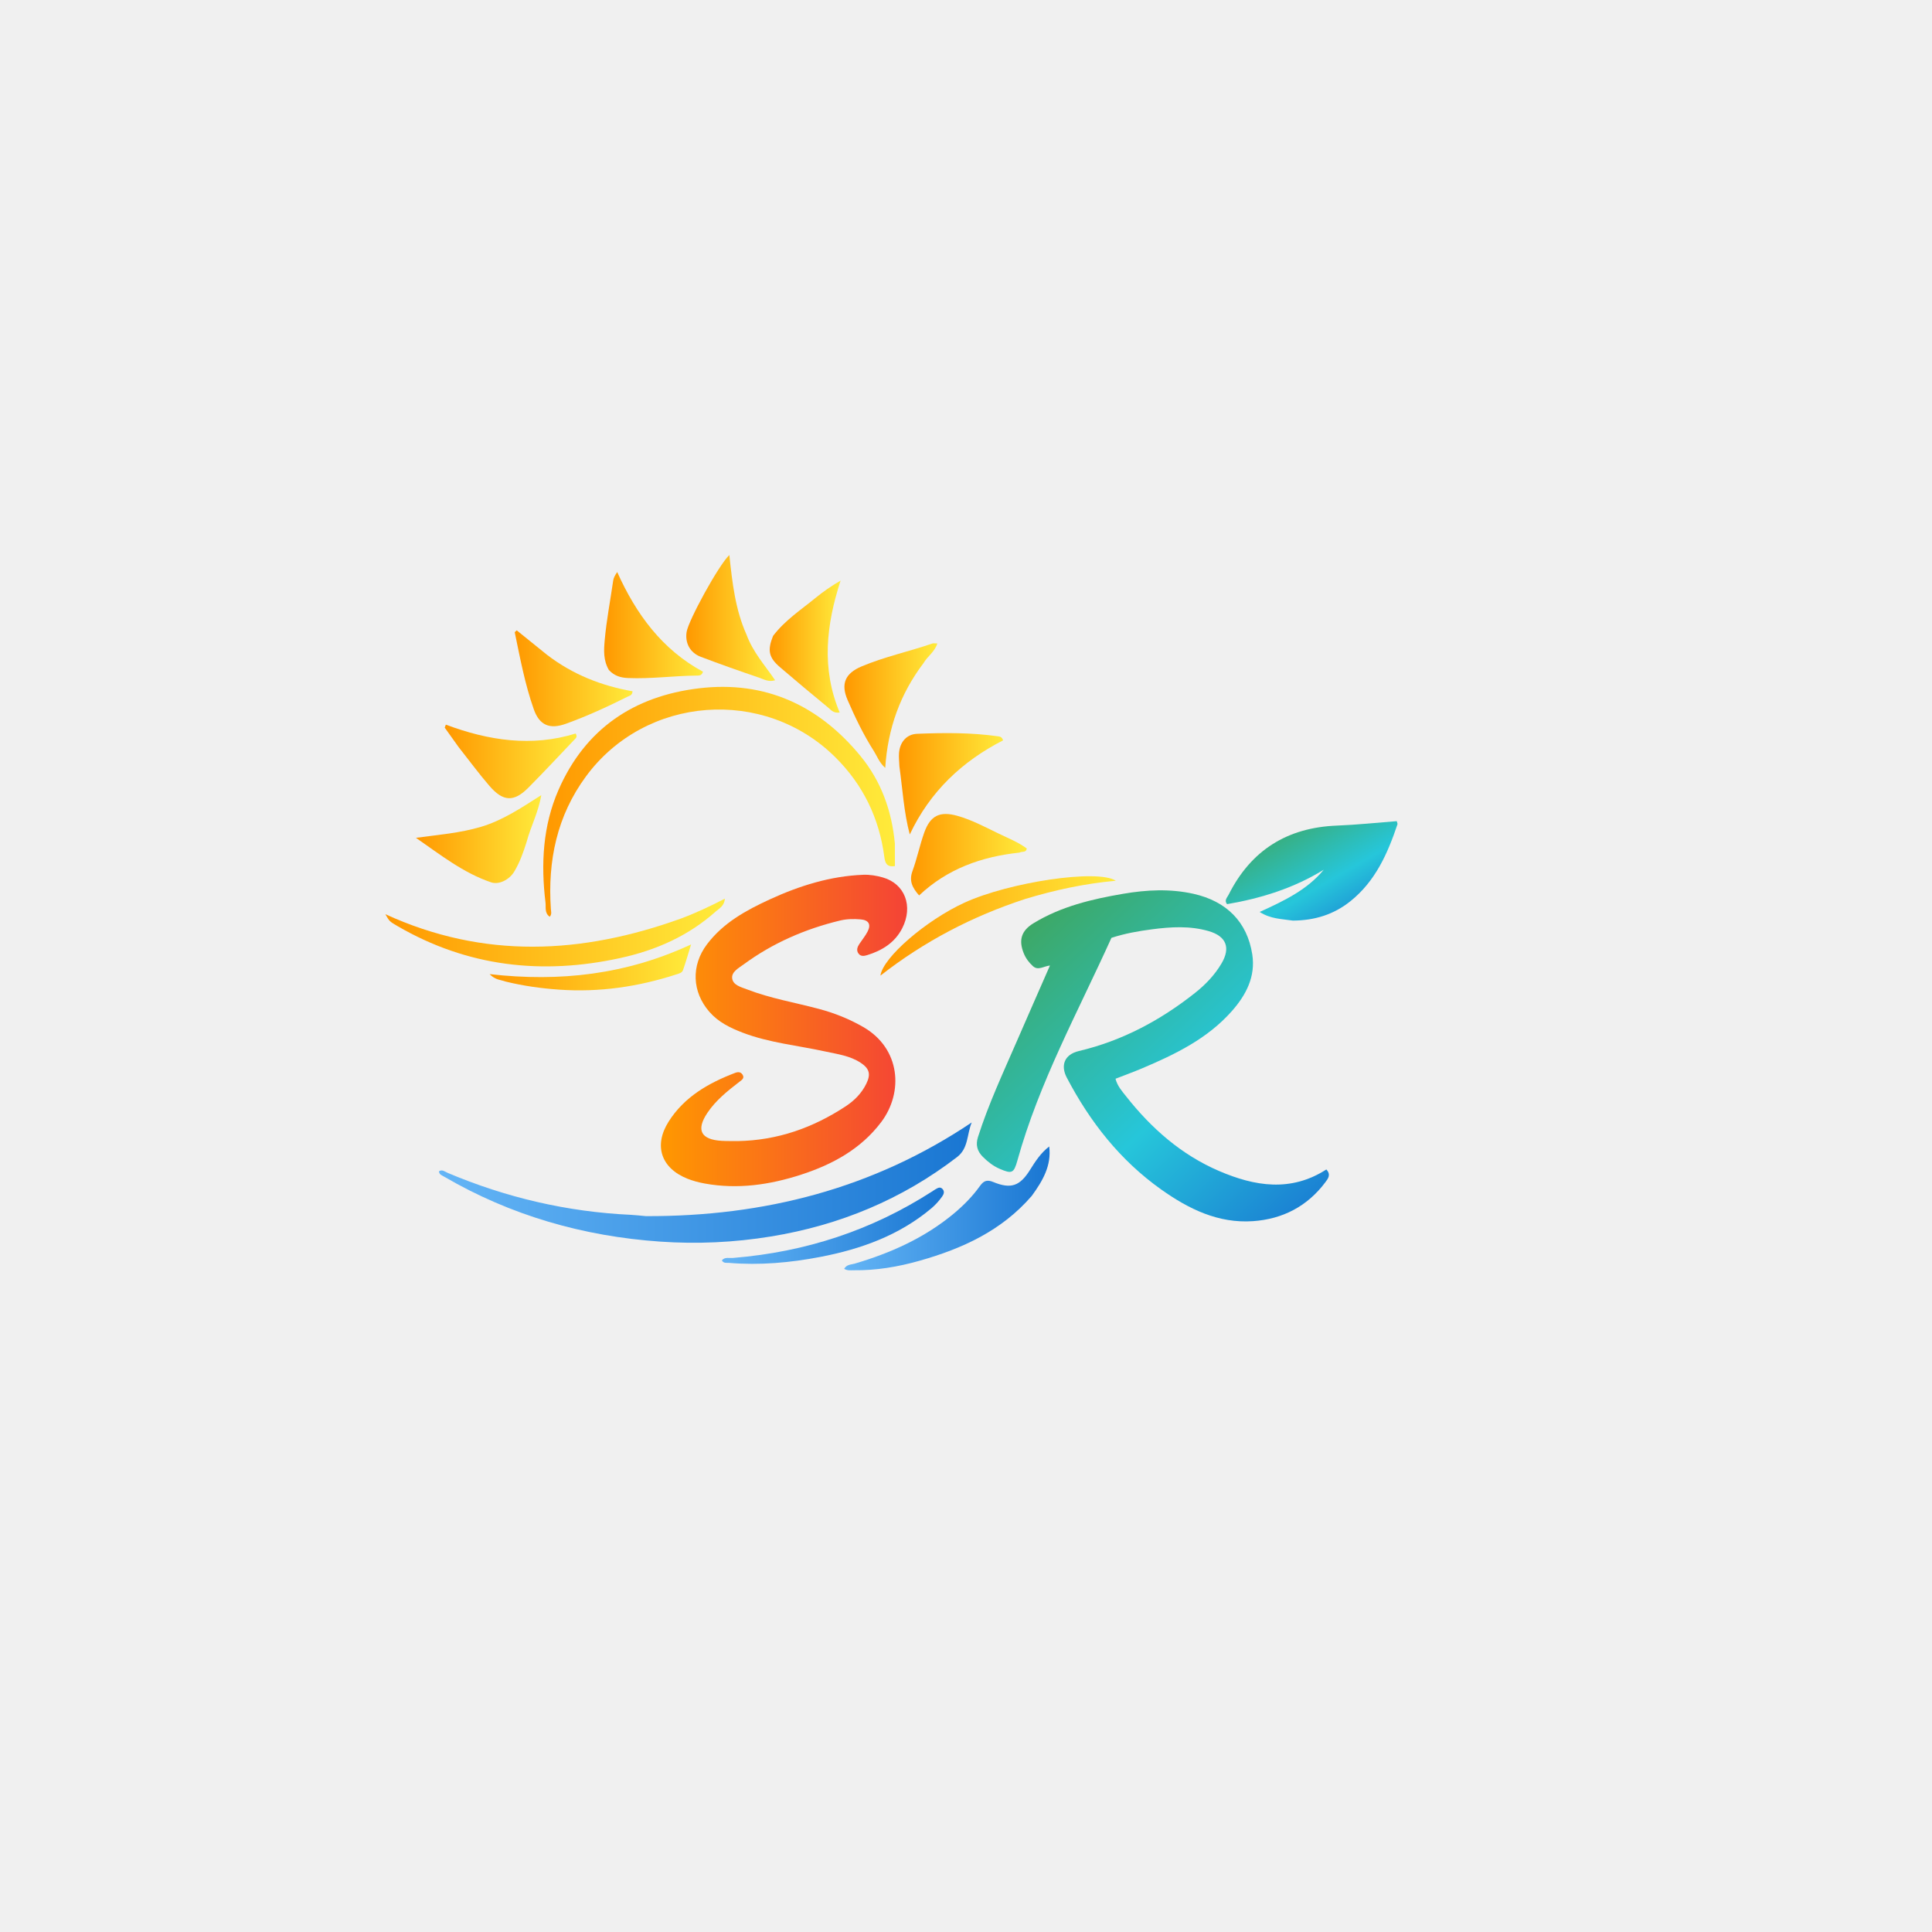
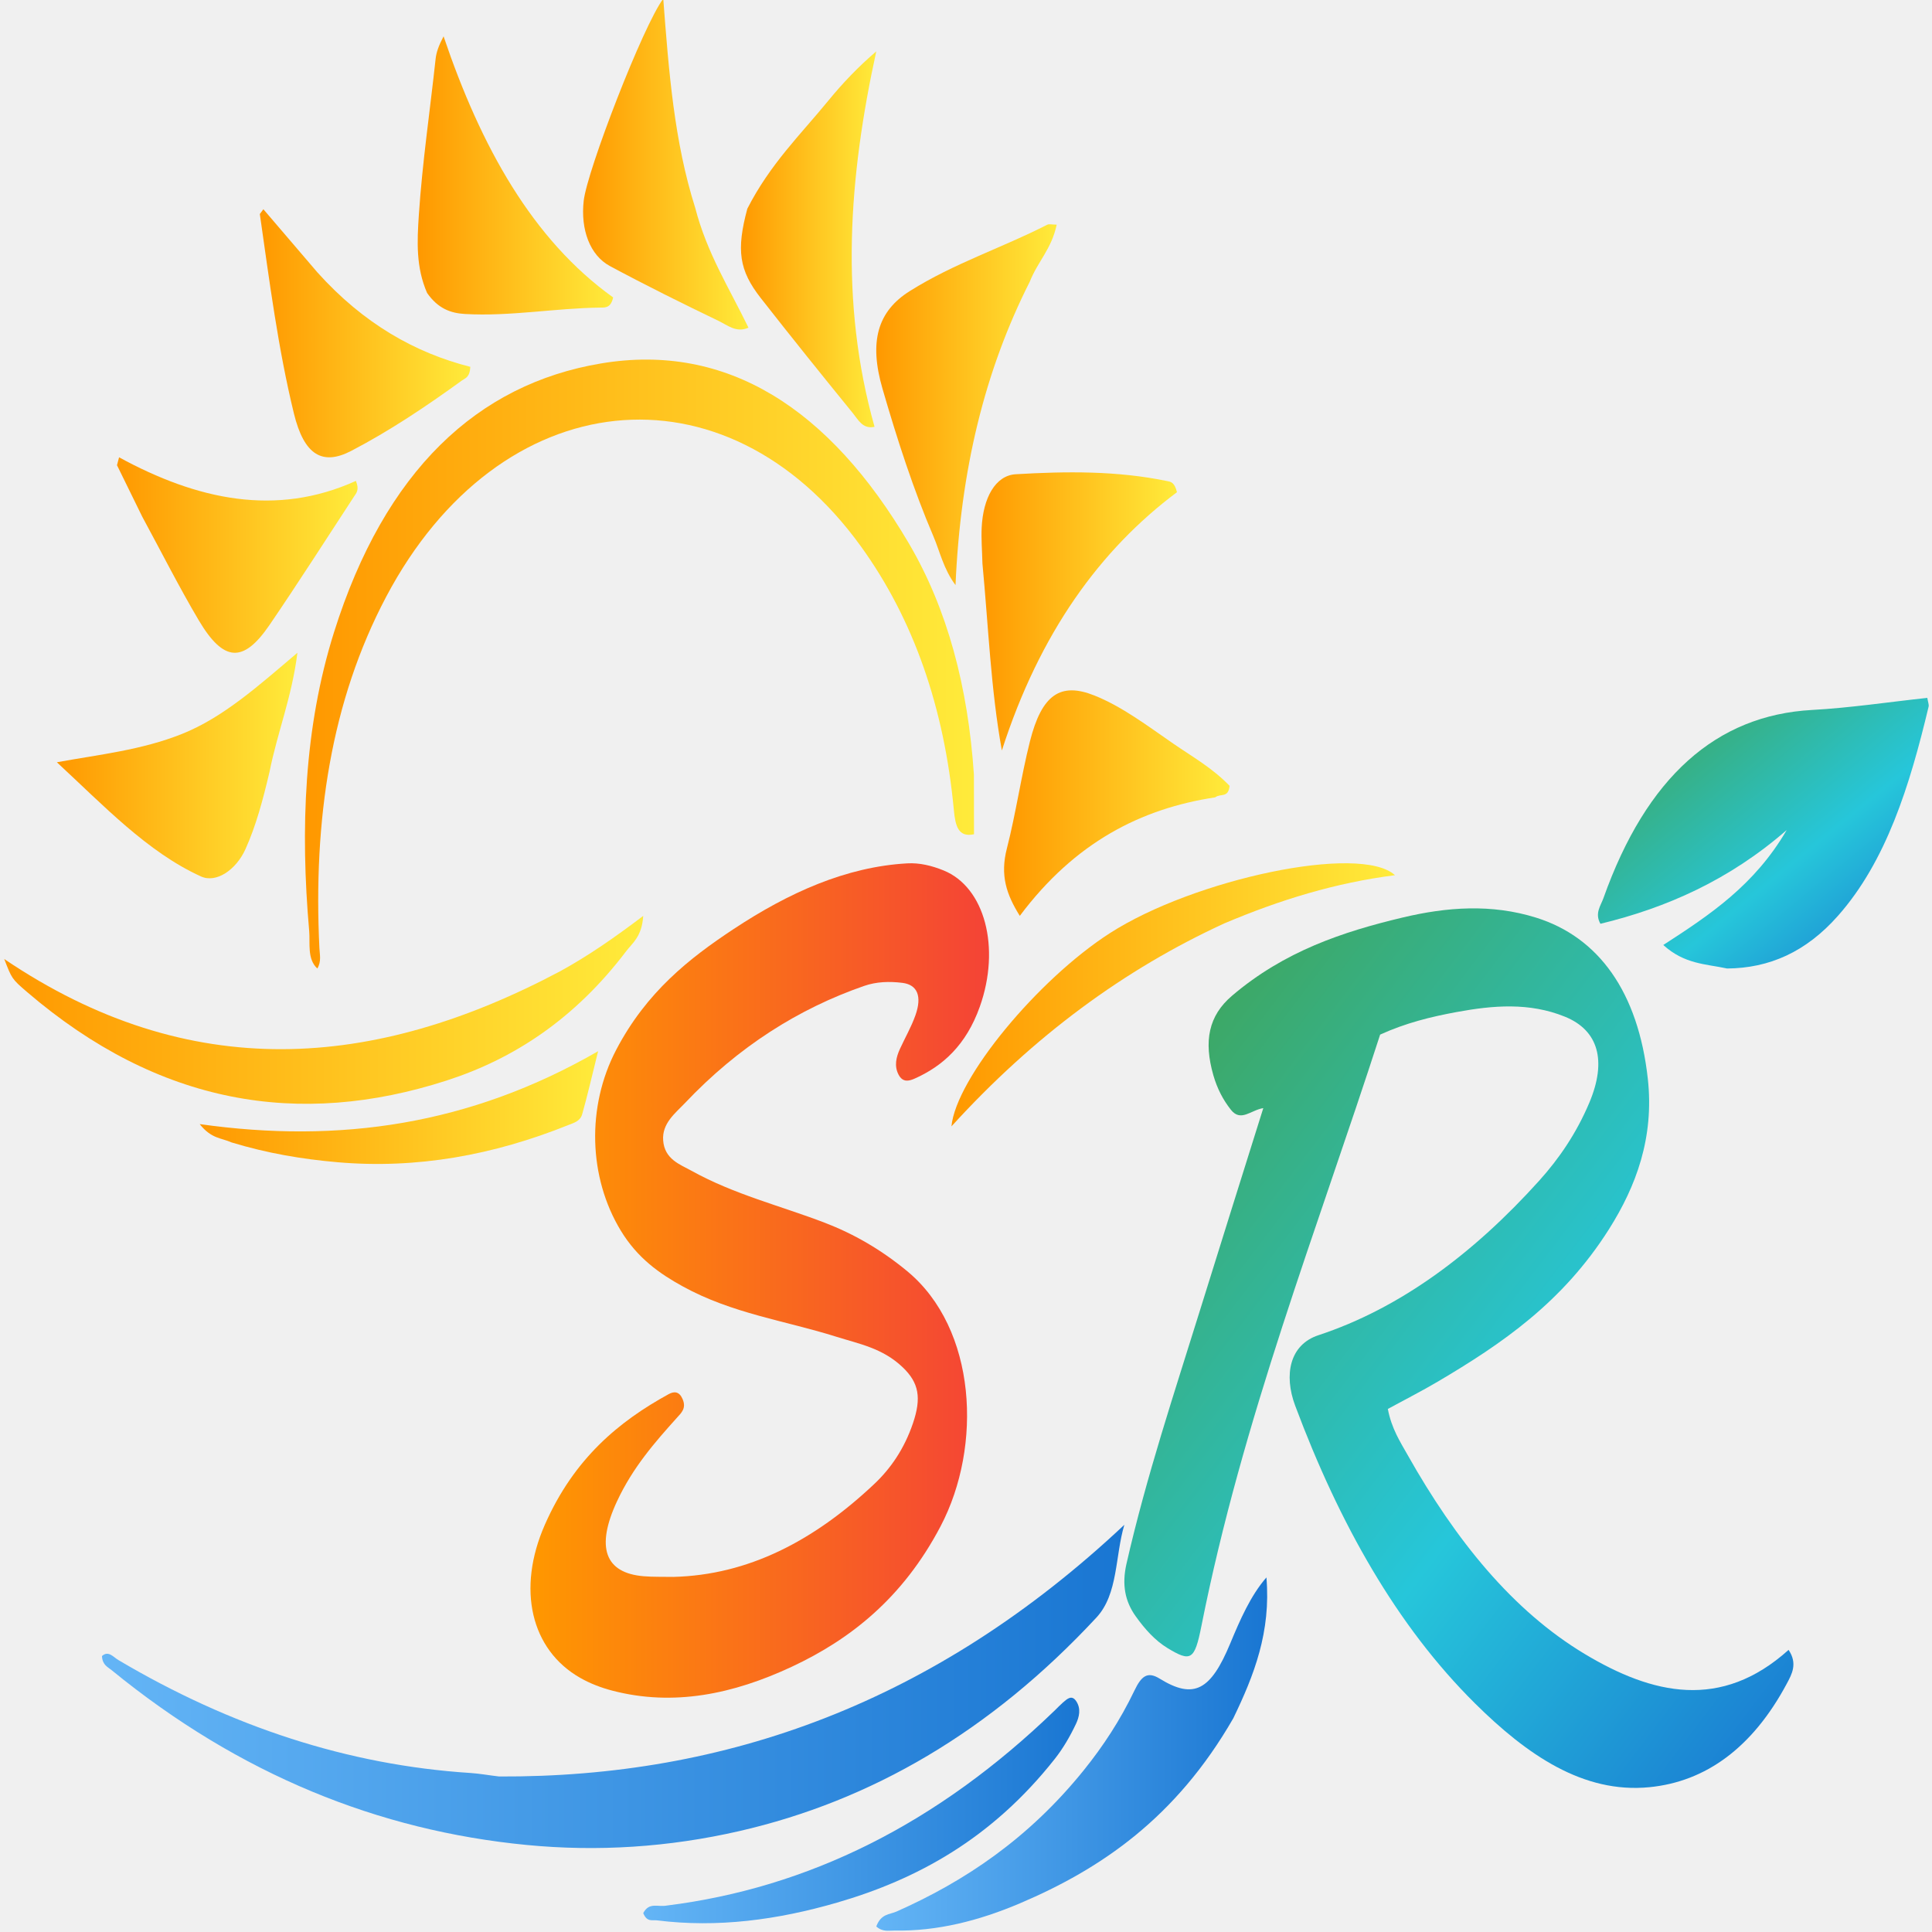
- <svg xmlns="http://www.w3.org/2000/svg" version="1.1" id="Layer_1" x="0px" y="0px" width="100%" viewBox="0 0 1024 1024" enable-background="new 0 0 1024 1024" xml:space="preserve">
+ <svg xmlns="http://www.w3.org/2000/svg" width="32" height="32" viewBox="0 0 256 257" fill="none">
+   <g clip-path="url(#clip0_4_4)">
+     <path d="M129.053 103.048C129.064 105.873 129.064 108.391 129.064 110.973C126.964 111.434 126.58 109.836 126.385 107.758C125.105 94.128 121.035 82.389 114.016 72.675C95.992 47.733 65.94 50.883 50.88 79.364C43.514 93.294 41.157 109.143 41.989 126.131C42.031 126.991 42.271 127.883 41.714 128.833C40.334 127.581 40.77 125.426 40.63 123.84C39.438 110.247 39.946 96.786 43.932 84.105C50.693 62.596 63.018 51.1 79.441 48.347C96.19 45.539 109.85 54.342 120.4 72.282C125.537 81.018 128.278 91.423 129.053 103.048Z" fill="url(#paint0_linear_4_4)" />
+     <path d="M41.733 36.246C47.859 43.053 54.708 46.927 62.064 48.799C61.994 50.22 61.378 50.302 60.95 50.612C56.15 54.093 51.278 57.347 46.221 59.979C42.406 61.966 39.953 60.556 38.599 55.013C36.495 46.392 35.342 37.4 34.064 28.471C34.221 28.259 34.378 28.046 34.535 27.833C36.894 30.588 39.253 33.342 41.733 36.246Z" fill="url(#paint1_linear_4_4)" />
+     <path d="M56.314 38.972C54.822 35.542 54.98 32.147 55.217 28.58C55.681 21.605 56.699 14.752 57.446 7.84C57.545 6.919 57.873 6.041 58.505 4.833C63.465 19.493 70.316 31.866 81.064 39.566C80.749 40.983 80.007 40.91 79.399 40.916C73.374 40.981 67.38 42.115 61.342 41.767C59.444 41.658 57.766 41.048 56.314 38.972Z" fill="url(#paint2_linear_4_4)" />
+     <path d="M136.484 37.472C130.472 49.358 127.269 62.561 126.606 77.833C125.008 75.695 124.519 73.341 123.68 71.379C121.013 65.143 118.861 58.493 116.896 51.722C115.067 45.421 116.246 41.402 120.531 38.714C126.448 35.002 132.738 32.998 138.79 29.901C139.066 29.76 139.403 29.883 140.064 29.883C139.385 33.128 137.548 34.774 136.484 37.472Z" fill="url(#paint3_linear_4_4)" />
+     <path d="M130.187 74.958C130.142 73.17 130.015 71.675 130.085 70.201C130.276 66.21 131.919 63.243 134.619 63.084C141.346 62.69 148.087 62.607 154.783 63.998C155.208 64.087 155.738 64.124 156.064 65.473C145.853 73.112 137.807 84.177 132.771 99.833C131.298 91.68 130.987 83.414 130.187 74.958Z" fill="url(#paint4_linear_4_4)" />
+     <path d="M35.355 102.666C34.478 106.388 33.567 109.825 32.15 112.96C30.905 115.713 28.271 117.511 26.241 116.59C19.111 113.355 13.272 107.139 7.064 101.398C12.728 100.364 18.306 99.788 23.707 97.631C29.2 95.437 33.891 91.223 39.064 86.833C38.319 92.761 36.404 97.403 35.355 102.666Z" fill="url(#paint5_linear_4_4)" />
+     <path d="M91.98 27.65C93.555 33.719 96.504 38.312 99.064 43.589C97.464 44.31 96.274 43.259 95.114 42.701C90.263 40.367 85.426 37.966 80.637 35.394C77.968 33.96 76.718 30.538 77.147 26.708C77.597 22.687 85.053 3.382 87.728 -0.167C88.468 9.521 89.177 18.812 91.98 27.65Z" fill="url(#paint6_linear_4_4)" />
+     <path d="M98.911 27.765C101.952 21.808 105.993 17.905 109.673 13.406C111.609 11.04 113.663 8.891 116.064 6.833C112.417 23.53 111.141 40.123 115.835 56.775C114.275 57.123 113.656 55.829 112.966 54.981C108.849 49.923 104.751 44.829 100.701 39.653C97.81 35.959 97.43 33.278 98.911 27.765Z" fill="url(#paint7_linear_4_4)" />
+     <path d="M18.422 68.732C17.235 66.324 16.15 64.104 15.064 61.883C15.156 61.533 15.247 61.183 15.339 60.833C25.713 66.487 36.224 68.784 46.843 63.969C47.336 65.169 46.894 65.596 46.598 66.047C42.861 71.756 39.173 77.536 35.356 83.13C31.866 88.245 29.24 88.09 25.924 82.489C23.336 78.117 20.981 73.454 18.422 68.732Z" fill="url(#paint8_linear_4_4)" />
+     <path d="M161.149 106.065C151.272 107.564 142.476 112.053 135.157 121.833C133.387 118.985 132.512 116.465 133.439 112.86C134.633 108.212 135.327 103.304 136.5 98.642C138.078 92.372 140.577 90.721 145.075 92.514C148.772 93.988 152.15 96.561 155.575 98.92C158.111 100.666 160.768 102.152 163.064 104.536C162.891 106.208 161.878 105.5 161.149 106.065Z" fill="url(#paint9_linear_4_4)" />
+     <path d="M162.359 122.834C149.086 128.935 137.042 137.775 126.064 149.833C126.68 143.424 137.532 130.318 147.123 124.141C158.316 116.933 180.475 112.206 185.064 116.421C177.198 117.424 169.806 119.678 162.359 122.834Z" fill="url(#paint10_linear_4_4)" />
+     <path d="M89.08 209.764C99.01 209.515 107.759 204.991 115.798 197.405C117.965 195.36 119.787 192.743 120.947 189.318C122.086 185.953 121.748 183.951 119.577 181.877C116.911 179.33 113.781 178.771 110.75 177.816C103.924 175.666 96.904 174.743 90.31 171.113C87.227 169.416 84.306 167.367 82.085 163.711C77.776 156.619 77.507 147.209 81.475 139.638C85.501 131.954 91.198 127.473 97.084 123.587C104.402 118.754 112.027 115.307 120.176 114.847C121.839 114.753 123.452 115.155 125.015 115.787C130.499 118.005 132.636 126.055 129.831 133.93C128.01 139.043 124.876 141.83 121.184 143.472C120.45 143.799 119.596 144.043 119.027 142.95C118.419 141.783 118.722 140.604 119.217 139.52C119.901 138.026 120.714 136.632 121.275 135.051C122.173 132.518 121.533 130.984 119.531 130.741C117.824 130.533 116.109 130.572 114.423 131.158C105.779 134.167 97.762 139.177 90.575 146.773C89.342 148.076 87.541 149.427 87.716 151.708C87.908 154.221 89.974 154.901 91.454 155.722C97.201 158.911 103.285 160.379 109.212 162.653C113.065 164.131 116.715 166.228 120.189 169.104C129.423 176.749 130.221 192.357 124.621 203.024C119.594 212.6 112.581 218.088 104.829 221.714C97.05 225.353 89.089 227.027 80.923 224.887C79.477 224.507 78.024 223.962 76.66 223.183C70.128 219.453 68.208 211.386 71.981 202.815C75.865 193.993 81.854 189.07 88.45 185.451C89.174 185.054 89.861 185.076 90.303 186.113C90.827 187.341 90.127 187.946 89.582 188.553C86.621 191.849 83.677 195.189 81.568 199.726C78.732 205.826 79.965 209.246 85.117 209.675C86.359 209.778 87.608 209.74 89.08 209.764Z" fill="url(#paint11_linear_4_4)" />
+     <path d="M30.286 151.964C28.965 151.358 27.62 151.507 26.064 149.531C44.615 152.149 62.007 149.668 79.064 139.833C78.212 143.25 77.64 145.762 76.944 148.22C76.679 149.154 75.825 149.367 75.12 149.65C65.13 153.67 54.925 155.517 44.407 154.604C39.701 154.196 35.06 153.418 30.286 151.964Z" fill="url(#paint12_linear_4_4)" />
+     <path d="M74.057 129.176C77.823 127.104 81.291 124.691 85.064 121.833C84.884 124.605 83.641 125.418 82.794 126.535C75.933 135.582 67.8 140.869 58.896 143.74C39.31 150.055 20.62 146.974 3.1 131.961C1.056 130.209 1.072 130.17 0.064 127.572C24.73 144.239 49.271 142.351 74.057 129.176Z" fill="url(#paint13_linear_4_4)" />
+     <path d="M183.089 137.627C174.658 163.702 164.796 188.721 159.312 216.315C158.411 220.851 157.903 221.111 154.808 219.233C153.174 218.241 151.809 216.734 150.568 214.994C149.162 213.025 148.71 210.813 149.348 208.015C152.01 196.348 155.716 185.28 159.193 174.082C161.91 165.334 164.663 156.608 167.547 147.404C165.886 147.665 164.555 149.298 163.232 147.619C162.209 146.322 161.422 144.833 160.908 143.047C159.596 138.487 160.269 135.118 163.373 132.47C170.346 126.522 178.146 123.94 186.084 122.051C191.989 120.646 197.896 120.218 203.82 122.063C212.162 124.662 217.424 131.972 218.697 143.497C219.564 151.346 217.119 157.831 213.539 163.5C207.371 173.267 199.215 178.786 190.831 183.745C188.658 185.031 186.437 186.156 184.114 187.422C184.614 190.048 185.754 191.783 186.761 193.569C193.153 204.904 200.731 214.272 210.301 220.014C219.322 225.426 228.436 227.554 237.423 219.472C238.65 221.302 237.859 222.703 237.176 223.979C232.61 232.509 226.382 237.007 218.896 237.739C210.112 238.599 202.628 233.447 195.706 226.588C185.311 216.286 177.663 202.682 171.789 186.99C170.255 182.891 171.045 178.879 174.875 177.616C185.768 174.023 195.493 166.77 204.256 157.049C206.886 154.131 209.198 150.755 210.915 146.687C213.271 141.106 212.126 137.059 207.688 135.251C202.929 133.313 198.083 133.738 193.269 134.624C189.893 135.246 186.521 136.063 183.089 137.627Z" fill="url(#paint14_linear_4_4)" />
+     <path d="M229.248 128.833C226.37 128.212 223.586 128.274 220.754 125.706C226.984 121.679 232.892 117.75 237.172 110.415C229.53 117.073 221.165 120.764 212.392 122.885C211.607 121.485 212.431 120.493 212.795 119.47C218.529 103.349 227.806 95.144 240.552 94.44C245.659 94.158 250.752 93.385 255.875 92.833C255.961 93.37 256.112 93.734 256.049 93.996C253.536 104.56 250.401 114.57 244.008 121.806C239.74 126.639 234.863 128.785 229.248 128.833Z" fill="url(#paint15_linear_4_4)" />
+     <path d="M65.897 236.313C96.033 236.457 123.858 226.516 149.064 202.833C147.817 206.999 148.263 212.036 145.346 215.175C131.254 230.347 115.364 239.56 97.845 243.577C88.447 245.731 78.99 246.335 69.553 245.422C49.935 243.523 31.412 236.113 14.34 222.163C13.811 221.731 13.123 221.471 13.064 220.293C13.911 219.514 14.574 220.426 15.241 220.821C30.223 229.691 45.815 234.801 62.076 235.847C63.277 235.925 64.472 236.147 65.897 236.313Z" fill="url(#paint16_linear_4_4)" />
+     <path d="M163.558 228.566C155.919 241.844 145.941 248.607 135.167 253.188C129.732 255.5 124.173 256.912 118.488 256.809C117.726 256.795 116.925 257.033 116.064 256.263C116.698 254.553 117.849 254.68 118.736 254.288C127.813 250.266 136.324 244.588 143.683 235.458C146.205 232.328 148.5 228.859 150.409 224.874C151.322 222.967 152.131 222.288 153.766 223.299C158.323 226.114 160.561 224.836 163.137 218.646C164.47 215.442 165.848 212.268 167.963 209.833C168.574 217.078 166.331 222.829 163.558 228.566Z" fill="url(#paint17_linear_4_4)" />
+     <path d="M88.19 253.483C106.968 251.136 124.159 242.662 139.855 227.48C140.2 227.146 140.535 226.786 140.89 226.479C141.463 225.984 142.076 225.397 142.675 226.317C143.321 227.309 143.066 228.398 142.615 229.345C141.803 231.054 140.884 232.614 139.805 233.981C131.393 244.635 121.421 250.024 110.84 253.093C102.945 255.383 94.95 256.467 86.89 255.45C86.282 255.374 85.563 255.726 85.064 254.487C85.856 252.986 86.997 253.706 88.19 253.483Z" fill="url(#paint18_linear_4_4)" />
+   </g>
  <defs>
-     <linearGradient id="sunGradient" x1="0" y1="0" x2="1" y2="0">
-       <stop offset="0%" stop-color="#FF9800" />
-       <stop offset="100%" stop-color="#FFEB3B" />
+     <linearGradient id="paint0_linear_4_4" x1="40.064" y1="47.833" x2="129.064" y2="47.833" gradientUnits="userSpaceOnUse">
+       <stop stop-color="#FF9800" />
+       <stop offset="1" stop-color="#FFEB3B" />
    </linearGradient>
-     <linearGradient id="sGradient" x1="0" y1="0" x2="1" y2="0">
-       <stop offset="0%" stop-color="#FF9800" />
-       <stop offset="100%" stop-color="#F44336" />
+     <linearGradient id="paint1_linear_4_4" x1="34.064" y1="27.833" x2="62.064" y2="27.833" gradientUnits="userSpaceOnUse">
+       <stop stop-color="#FF9800" />
+       <stop offset="1" stop-color="#FFEB3B" />
    </linearGradient>
-     <linearGradient id="rGradient" x1="0" y1="0" x2="1" y2="1">
-       <stop offset="0%" stop-color="#43A047" />
-       <stop offset="60%" stop-color="#26C6DA" />
-       <stop offset="100%" stop-color="#1976D2" />
+     <linearGradient id="paint2_linear_4_4" x1="55.064" y1="4.833" x2="81.064" y2="4.833" gradientUnits="userSpaceOnUse">
+       <stop stop-color="#FF9800" />
+       <stop offset="1" stop-color="#FFEB3B" />
    </linearGradient>
-     <linearGradient id="waveGradient" x1="0" y1="0" x2="1" y2="0">
-       <stop offset="0%" stop-color="#64B5F6" />
-       <stop offset="100%" stop-color="#1976D2" />
+     <linearGradient id="paint3_linear_4_4" x1="116.064" y1="29.833" x2="140.064" y2="29.833" gradientUnits="userSpaceOnUse">
+       <stop stop-color="#FF9800" />
+       <stop offset="1" stop-color="#FFEB3B" />
    </linearGradient>
+     <linearGradient id="paint4_linear_4_4" x1="130.064" y1="62.833" x2="156.064" y2="62.833" gradientUnits="userSpaceOnUse">
+       <stop stop-color="#FF9800" />
+       <stop offset="1" stop-color="#FFEB3B" />
+     </linearGradient>
+     <linearGradient id="paint5_linear_4_4" x1="7.064" y1="86.833" x2="39.064" y2="86.833" gradientUnits="userSpaceOnUse">
+       <stop stop-color="#FF9800" />
+       <stop offset="1" stop-color="#FFEB3B" />
+     </linearGradient>
+     <linearGradient id="paint6_linear_4_4" x1="77.064" y1="-0.167" x2="99.064" y2="-0.167" gradientUnits="userSpaceOnUse">
+       <stop stop-color="#FF9800" />
+       <stop offset="1" stop-color="#FFEB3B" />
+     </linearGradient>
+     <linearGradient id="paint7_linear_4_4" x1="98.064" y1="6.833" x2="116.064" y2="6.833" gradientUnits="userSpaceOnUse">
+       <stop stop-color="#FF9800" />
+       <stop offset="1" stop-color="#FFEB3B" />
+     </linearGradient>
+     <linearGradient id="paint8_linear_4_4" x1="15.064" y1="60.833" x2="47.064" y2="60.833" gradientUnits="userSpaceOnUse">
+       <stop stop-color="#FF9800" />
+       <stop offset="1" stop-color="#FFEB3B" />
+     </linearGradient>
+     <linearGradient id="paint9_linear_4_4" x1="133.064" y1="91.833" x2="163.064" y2="91.833" gradientUnits="userSpaceOnUse">
+       <stop stop-color="#FF9800" />
+       <stop offset="1" stop-color="#FFEB3B" />
+     </linearGradient>
+     <linearGradient id="paint10_linear_4_4" x1="126.064" y1="114.833" x2="185.064" y2="114.833" gradientUnits="userSpaceOnUse">
+       <stop stop-color="#FF9800" />
+       <stop offset="1" stop-color="#FFEB3B" />
+     </linearGradient>
+     <linearGradient id="paint11_linear_4_4" x1="70.064" y1="114.833" x2="131.064" y2="114.833" gradientUnits="userSpaceOnUse">
+       <stop stop-color="#FF9800" />
+       <stop offset="1" stop-color="#F44336" />
+     </linearGradient>
+     <linearGradient id="paint12_linear_4_4" x1="26.064" y1="139.833" x2="79.064" y2="139.833" gradientUnits="userSpaceOnUse">
+       <stop stop-color="#FF9800" />
+       <stop offset="1" stop-color="#FFEB3B" />
+     </linearGradient>
+     <linearGradient id="paint13_linear_4_4" x1="0.064" y1="121.833" x2="85.064" y2="121.833" gradientUnits="userSpaceOnUse">
+       <stop stop-color="#FF9800" />
+       <stop offset="1" stop-color="#FFEB3B" />
+     </linearGradient>
+     <linearGradient id="paint14_linear_4_4" x1="149.064" y1="120.833" x2="261.82" y2="206.604" gradientUnits="userSpaceOnUse">
+       <stop stop-color="#43A047" />
+       <stop offset="0.6" stop-color="#26C6DA" />
+       <stop offset="1" stop-color="#1976D2" />
+     </linearGradient>
+     <linearGradient id="paint15_linear_4_4" x1="212.064" y1="92.833" x2="247.351" y2="135.962" gradientUnits="userSpaceOnUse">
+       <stop stop-color="#43A047" />
+       <stop offset="0.6" stop-color="#26C6DA" />
+       <stop offset="1" stop-color="#1976D2" />
+     </linearGradient>
+     <linearGradient id="paint16_linear_4_4" x1="13.064" y1="202.833" x2="149.064" y2="202.833" gradientUnits="userSpaceOnUse">
+       <stop stop-color="#64B5F6" />
+       <stop offset="1" stop-color="#1976D2" />
+     </linearGradient>
+     <linearGradient id="paint17_linear_4_4" x1="116.064" y1="209.833" x2="168.064" y2="209.833" gradientUnits="userSpaceOnUse">
+       <stop stop-color="#64B5F6" />
+       <stop offset="1" stop-color="#1976D2" />
+     </linearGradient>
+     <linearGradient id="paint18_linear_4_4" x1="85.064" y1="225.833" x2="143.064" y2="225.833" gradientUnits="userSpaceOnUse">
+       <stop stop-color="#64B5F6" />
+       <stop offset="1" stop-color="#1976D2" />
+     </linearGradient>
+     <clipPath id="clip0_4_4">
+       <rect width="256" height="257" fill="white" />
+     </clipPath>
  </defs>
-   <path fill="url(#sunGradient)" opacity="1" stroke="none" d=" M474.301,447.11   C474.324,451.359 474.324,455.146 474.324,459.03   C469.927,459.725 469.122,457.32 468.713,454.194   C466.031,433.692 457.509,416.033 442.81,401.422   C405.066,363.902 342.133,368.641 310.594,411.483   C295.168,432.437 290.234,456.278 291.975,481.832   C292.064,483.126 292.566,484.467 291.399,485.897   C288.509,484.013 289.422,480.771 289.131,478.386   C286.633,457.938 287.698,437.689 296.045,418.614   C310.203,386.26 336.014,368.967 370.405,364.826   C405.48,360.602 434.086,373.843 456.179,400.829   C466.938,413.971 472.677,429.622 474.301,447.11  z" />
-   <path fill="url(#sunGradient)" opacity="1" stroke="none" d=" M289.922,347.055   C303.584,357.54 318.859,363.508 335.263,366.39   C335.107,368.58 333.732,368.706 332.779,369.184   C322.074,374.546 311.208,379.557 299.932,383.612   C291.423,386.672 285.951,384.501 282.933,375.962   C278.239,362.683 275.669,348.833 272.82,335.079   C273.17,334.752 273.52,334.424 273.87,334.097   C279.13,338.339 284.391,342.582 289.922,347.055  z" />
-   <path fill="url(#sunGradient)" opacity="1" stroke="none" d=" M322.719,355.117   C319.713,349.9 320.03,344.736 320.508,339.31   C321.444,328.701 323.495,318.277 324.999,307.764   C325.2,306.363 325.86,305.028 327.135,303.19   C337.13,325.489 350.936,344.308 372.595,356.02   C371.959,358.176 370.464,358.065 369.238,358.075   C357.098,358.173 345.018,359.897 332.851,359.369   C329.025,359.202 325.645,358.275 322.719,355.117  z" />
-   <path fill="url(#sunGradient)" opacity="1" stroke="none" d=" M489.466,351.481   C477.127,367.83 470.555,385.99 469.194,406.997   C465.916,404.056 464.911,400.819 463.189,398.119   C457.717,389.542 453.301,380.395 449.268,371.082   C445.514,362.415 447.934,356.886 456.727,353.189   C468.87,348.083 481.777,345.328 494.196,341.068   C494.763,340.873 495.456,341.043 496.812,341.043   C495.418,345.507 491.649,347.77 489.466,351.481  z" />
-   <path fill="url(#sunGradient)" opacity="1" stroke="none" d=" M476.707,406.169   C476.611,403.574 476.34,401.403 476.49,399.262   C476.894,393.468 480.384,389.159 486.12,388.929   C500.408,388.356 514.726,388.237 528.95,390.256   C529.852,390.384 530.979,390.438 531.671,392.397   C509.981,403.489 492.891,419.554 482.195,442.286   C479.067,430.449 478.405,418.447 476.707,406.169  z" />
-   <path fill="url(#sunGradient)" opacity="1" stroke="none" d=" M279.184,446.033   C277.362,451.811 275.472,457.146 272.531,462.012   C269.948,466.286 264.48,469.077 260.267,467.647   C245.469,462.625 233.352,452.976 220.468,444.065   C232.222,442.459 243.799,441.565 255.008,438.216   C266.408,434.81 276.145,428.269 286.881,421.454   C285.335,430.657 281.36,437.862 279.184,446.033  z" />
-   <path fill="url(#sunGradient)" opacity="1" stroke="none" d=" M395.67,336.368   C399.041,345.572 405.351,352.536 410.83,360.54   C407.406,361.633 404.858,360.039 402.376,359.193   C391.995,355.653 381.644,352.012 371.394,348.111   C365.681,345.937 363.007,340.747 363.925,334.939   C364.888,328.842 380.845,299.566 386.569,294.184   C388.153,308.876 389.67,322.966 395.67,336.368  z" />
-   <path fill="url(#sunGradient)" opacity="1" stroke="none" d=" M409.738,337.047   C416.084,328.71 424.515,323.247 432.195,316.951   C436.233,313.64 440.52,310.632 445.53,307.752   C437.921,331.119 435.257,354.342 445.053,377.648   C441.796,378.135 440.504,376.323 439.065,375.137   C430.475,368.058 421.924,360.929 413.473,353.685   C407.442,348.515 406.649,344.763 409.738,337.047  z" />
-   <path fill="url(#sunGradient)" opacity="1" stroke="none" d=" M243.041,395.923   C240.45,392.311 238.08,388.982 235.709,385.652   C235.909,385.127 236.109,384.602 236.309,384.077   C258.964,392.557 281.916,396.001 305.105,388.78   C306.18,390.579 305.215,391.219 304.57,391.896   C296.409,400.458 288.355,409.126 280.02,417.515   C272.399,425.186 266.664,424.954 259.424,416.554   C253.773,409.998 248.63,403.004 243.041,395.923  z" />
-   <path fill="url(#sunGradient)" opacity="1" stroke="none" d=" M540.302,451.904   C520.102,454.061 502.111,460.52 487.145,474.594   C483.524,470.495 481.736,466.869 483.63,461.682   C486.073,454.993 487.492,447.932 489.891,441.224   C493.118,432.201 498.228,429.825 507.427,432.405   C514.989,434.526 521.897,438.229 528.902,441.623   C534.087,444.135 539.522,446.274 544.218,449.703   C543.863,452.111 541.792,451.091 540.302,451.904  z" />
-   <path fill="url(#sunGradient)" opacity="1" stroke="none" d=" M543.41,476.466   C515.336,485.648 489.864,498.952 466.646,517.098   C467.95,507.453 490.899,487.729 511.185,478.434   C534.858,467.585 581.724,460.471 591.431,466.815   C574.794,468.324 559.16,471.717 543.41,476.466  z" />
-   <path fill="url(#sGradient)" opacity="1" stroke="none" d=" M390.978,604.8   C412.224,604.431 430.944,597.703 448.145,586.422   C452.783,583.381 456.68,579.49 459.162,574.397   C461.601,569.392 460.878,566.416 456.231,563.331   C450.526,559.544 443.829,558.713 437.344,557.293   C422.738,554.096 407.719,552.723 393.609,547.325   C387.013,544.802 380.762,541.755 376.009,536.318   C366.79,525.772 366.215,511.778 374.704,500.52   C383.318,489.094 395.509,482.431 408.104,476.651   C423.763,469.465 440.078,464.339 457.514,463.655   C461.072,463.515 464.522,464.113 467.867,465.053   C479.601,468.351 484.174,480.323 478.173,492.033   C474.277,499.635 467.57,503.78 459.67,506.222   C458.101,506.708 456.272,507.07 455.055,505.445   C453.755,503.71 454.401,501.958 455.462,500.345   C456.924,498.124 458.664,496.051 459.864,493.699   C461.785,489.933 460.418,487.652 456.133,487.29   C452.48,486.981 448.81,487.039 445.204,487.911   C426.708,492.384 409.555,499.835 394.175,511.131   C391.537,513.069 387.685,515.077 388.057,518.468   C388.468,522.205 392.89,523.217 396.057,524.438   C408.354,529.181 421.371,531.363 434.053,534.745   C442.297,536.943 450.107,540.06 457.541,544.338   C477.299,555.706 479.007,578.916 467.025,594.778   C456.268,609.019 441.262,617.179 424.676,622.571   C408.03,627.982 390.997,630.472 373.524,627.289   C370.429,626.725 367.321,625.914 364.403,624.756   C350.426,619.209 346.316,607.213 354.39,594.468   C362.701,581.348 375.516,574.028 389.629,568.646   C391.177,568.056 392.647,568.088 393.595,569.63   C394.716,571.457 393.217,572.357 392.051,573.259   C385.714,578.16 379.416,583.128 374.903,589.874   C368.834,598.944 371.474,604.03 382.497,604.668   C385.156,604.822 387.827,604.765 390.978,604.8  z" />
-   <path fill="url(#sunGradient)" opacity="1" stroke="none" d=" M268.007,520.253   C265.345,519.271 262.635,519.512 259.5,516.307   C296.877,520.553 331.92,516.529 366.288,500.579   C364.57,506.121 363.418,510.195 362.015,514.181   C361.482,515.695 359.761,516.041 358.342,516.501   C338.213,523.02 317.65,526.016 296.457,524.535   C286.976,523.873 277.625,522.612 268.007,520.253  z" />
-   <path fill="url(#sunGradient)" opacity="1" stroke="none" d=" M360.921,486.849   C368.894,483.874 376.238,480.407 384.226,476.303   C383.844,480.284 381.214,481.452 379.42,483.056   C364.892,496.049 347.672,503.644 328.821,507.767   C287.352,516.837 247.779,512.412 210.685,490.849   C206.357,488.333 206.391,488.277 204.257,484.546   C256.482,508.484 308.441,505.771 360.921,486.849  z" />
-   <path fill="url(#rGradient)" opacity="1" stroke="none" d=" M589.085,497.08   C571.412,536.189 550.736,573.715 539.24,615.103   C537.35,621.906 536.286,622.296 529.797,619.479   C526.371,617.991 523.51,615.73 520.908,613.121   C517.962,610.167 517.013,606.85 518.351,602.653   C523.931,585.153 531.7,568.554 538.991,551.757   C544.686,538.637 550.457,525.549 556.503,511.744   C553.022,512.136 550.231,514.584 547.457,512.066   C545.313,510.121 543.663,507.888 542.586,505.209   C539.835,498.369 541.245,493.316 547.753,489.344   C562.37,480.423 578.723,476.55 595.363,473.717   C607.743,471.61 620.126,470.968 632.547,473.736   C650.035,477.633 661.065,488.598 663.734,505.884   C665.551,517.657 660.427,527.383 652.921,535.886   C639.991,550.536 622.891,558.813 605.316,566.251   C600.761,568.179 596.104,569.867 591.235,571.766   C592.283,575.704 594.672,578.307 596.784,580.986   C610.183,597.987 626.07,612.038 646.132,620.65   C665.044,628.768 684.15,631.959 702.991,619.838   C705.564,622.582 703.904,624.684 702.473,626.598   C692.901,639.391 679.845,646.138 664.151,647.236   C645.735,648.525 630.046,640.798 615.536,630.51   C593.744,615.059 577.709,594.654 565.396,571.118   C562.18,564.97 563.836,558.952 571.865,557.058   C594.702,551.67 615.09,540.791 633.461,526.21   C638.973,521.834 643.821,516.77 647.42,510.669   C652.359,502.298 649.958,496.227 640.655,493.516   C630.677,490.609 620.518,491.247 610.428,492.576   C603.348,493.508 596.281,494.734 589.085,497.08  z" />
-   <path fill="url(#rGradient)" opacity="1" stroke="none" d=" M685.228,487.934   C679.275,487.024 673.515,487.114 667.656,483.356   C680.544,477.46 692.767,471.709 701.621,460.971   C685.812,470.717 668.507,476.12 650.358,479.226   C648.734,477.176 650.438,475.725 651.191,474.226   C663.054,450.626 682.245,438.615 708.613,437.584   C719.178,437.171 729.715,436.04 740.311,435.232   C740.49,436.017 740.802,436.55 740.673,436.935   C735.473,452.398 728.988,467.052 715.763,477.646   C706.932,484.721 696.844,487.863 685.228,487.934  z" />
-   <path fill="url(#waveGradient)" opacity="1" stroke="none" d=" M342.352,644.576   C404.922,644.79 462.694,630.048 515.029,594.928   C512.438,601.105 513.364,608.574 507.309,613.231   C478.05,635.729 445.059,649.391 408.683,655.347   C389.172,658.543 369.536,659.438 349.943,658.083   C309.21,655.268 270.75,644.279 235.304,623.593   C234.205,622.951 232.778,622.566 232.656,620.82   C234.413,619.664 235.791,621.017 237.176,621.603   C268.281,634.756 300.655,642.333 334.418,643.885   C336.91,644 339.393,644.33 342.352,644.576  z" />
-   <path fill="url(#waveGradient)" opacity="1" stroke="none" d=" M546.877,633.818   C530.882,652.365 509.988,661.81 487.426,668.21   C476.045,671.438 464.405,673.412 452.5,673.267   C450.906,673.248 449.228,673.58 447.426,672.505   C448.754,670.116 451.164,670.294 453.02,669.745   C472.029,664.129 489.849,656.197 505.259,643.444   C510.542,639.072 515.348,634.227 519.344,628.66   C521.255,625.997 522.95,625.049 526.374,626.46   C535.916,630.393 540.602,628.608 545.996,619.962   C548.788,615.487 551.674,611.053 556.103,607.652   C557.382,617.771 552.685,625.804 546.877,633.818  z" />
-   <path fill="url(#waveGradient)" opacity="1" stroke="none" d=" M388.934,666.698   C427.031,663.537 461.908,652.123 493.753,631.673   C494.453,631.224 495.133,630.739 495.853,630.326   C497.016,629.659 498.258,628.867 499.473,630.106   C500.784,631.443 500.266,632.91 499.353,634.186   C497.705,636.487 495.841,638.588 493.651,640.43   C476.585,654.78 456.354,662.039 434.887,666.173   C418.869,669.258 402.65,670.718 386.297,669.348   C385.063,669.245 383.605,669.72 382.593,668.05   C384.2,666.029 386.515,666.998 388.934,666.698  z" />
</svg>
